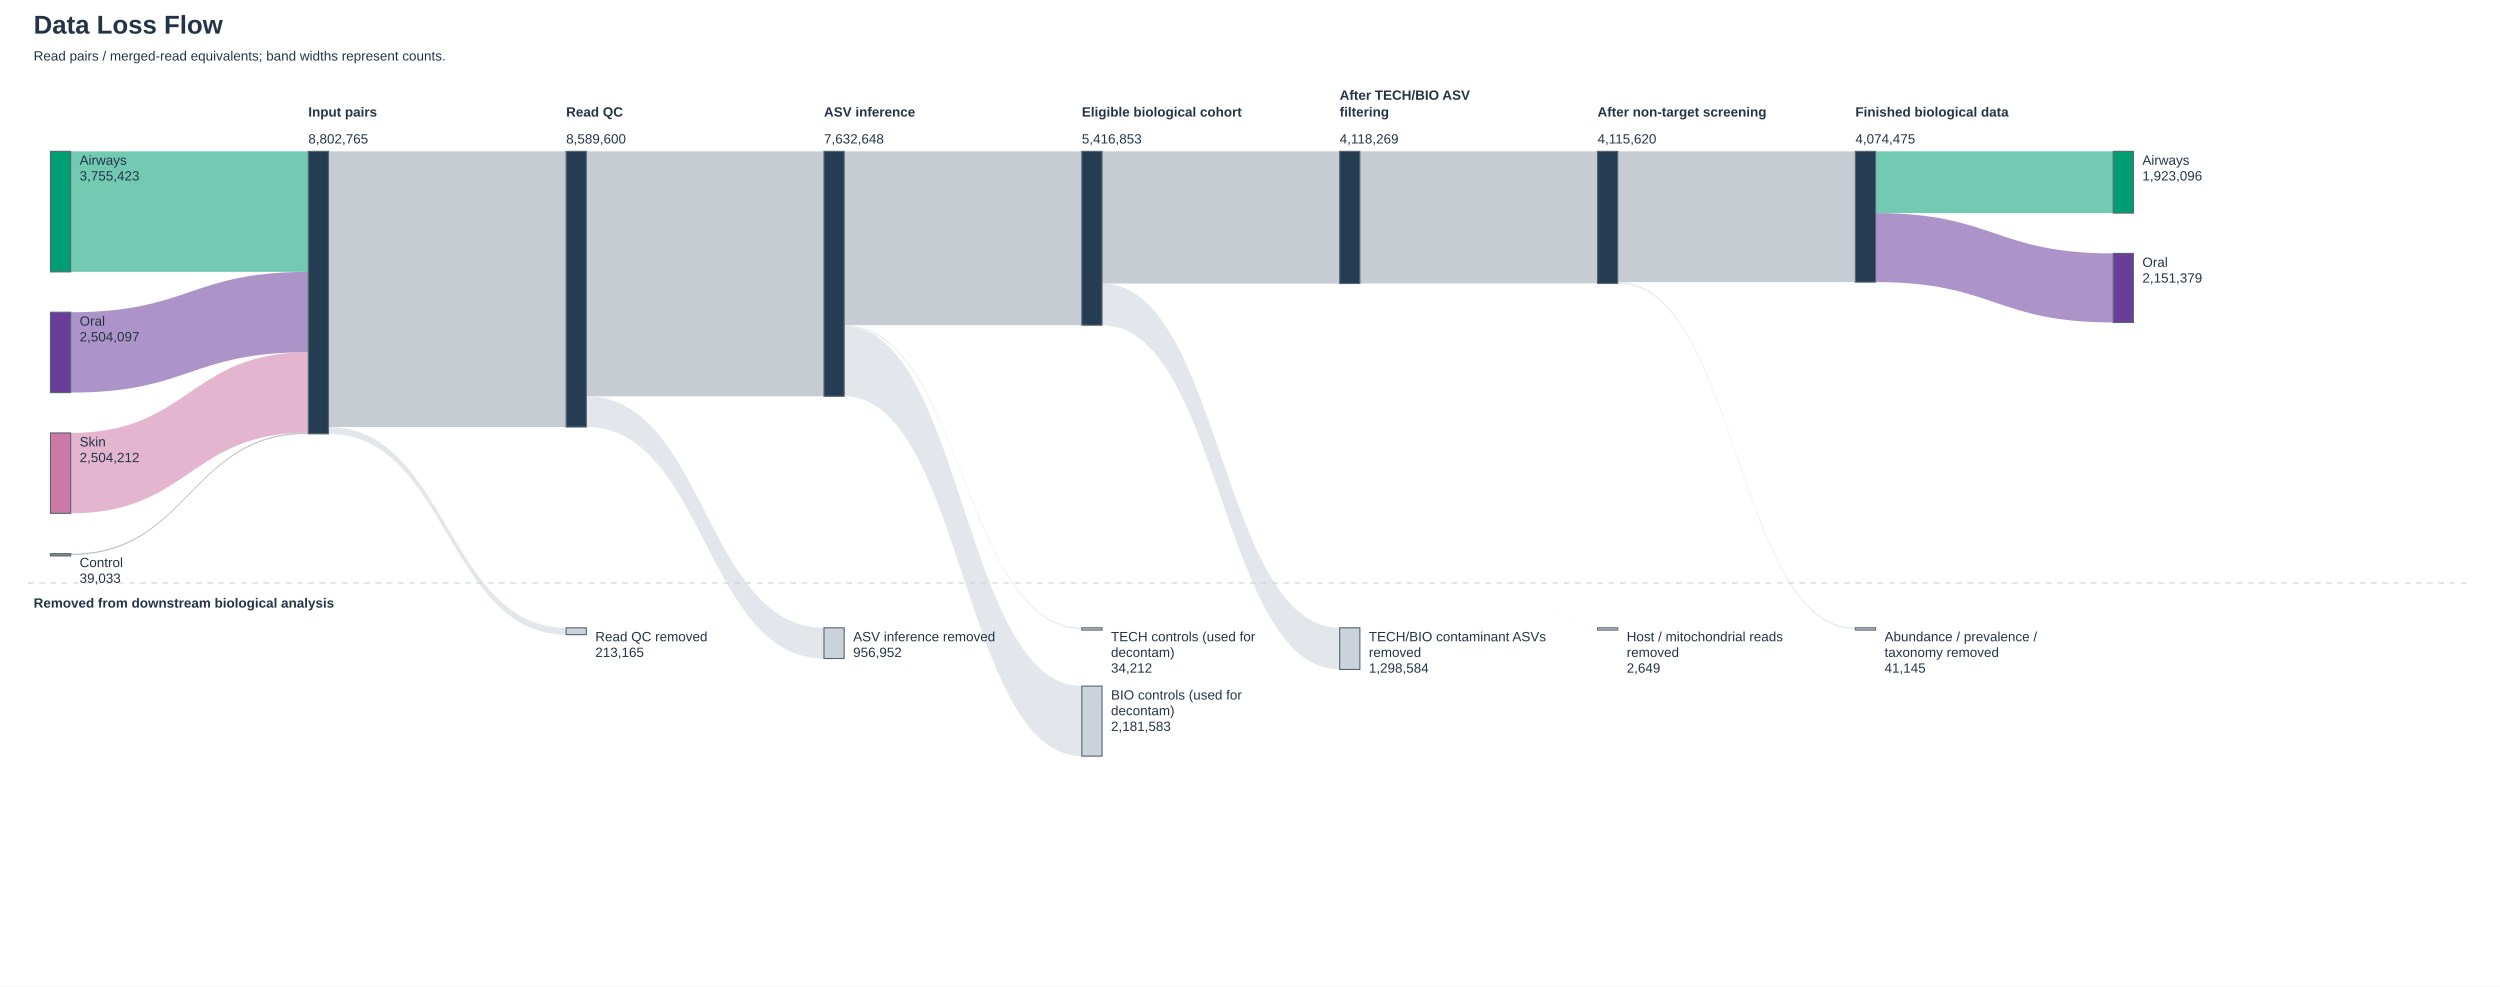
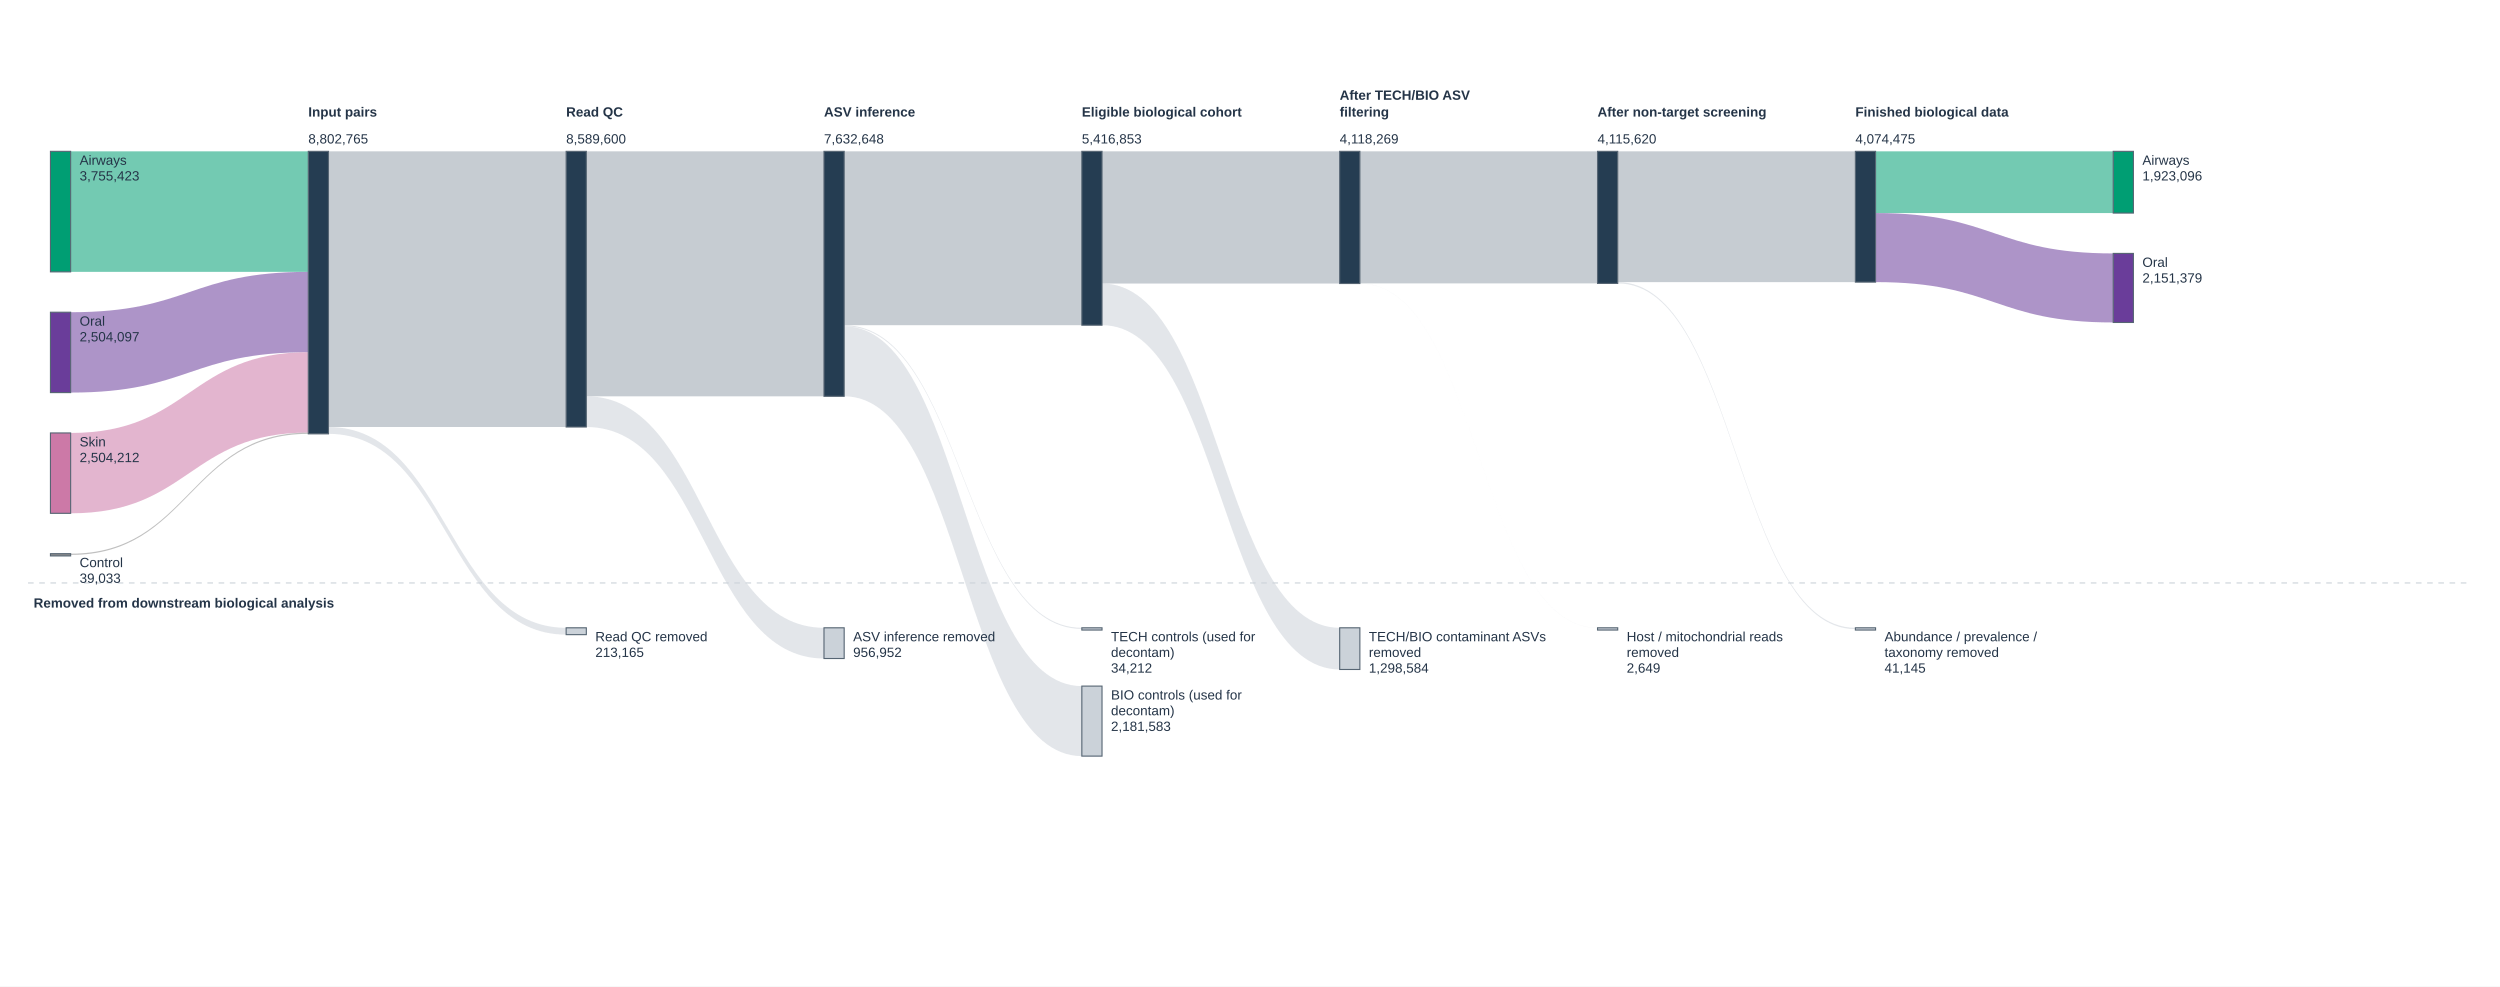
<svg xmlns="http://www.w3.org/2000/svg" viewBox="0 0 2230 880" width="2230" height="880" role="img" aria-label="Data Loss Flow">
-   <style>text{font-family:Arial,sans-serif;fill:#243447;font-size:12px}.node{cursor:grab}.ribbon{fill-opacity:.55}.ribbon:hover{fill-opacity:.85}</style>
+   <style>text{font-family:Arial,sans-serif;fill:#243447;font-size: 12px}.node{cursor:grab}.ribbon{fill-opacity:.55}.ribbon:hover{fill-opacity:.85}</style>
  <rect width="100%" height="100%" fill="white" />
-   <text x="30" y="30" style="font-size:23px;font-weight:bold">Data Loss Flow</text>
-   <text x="30" y="54">Read pairs / merged-read equivalents; band widths represent counts.</text>
  <path d="M25,520 H2205" stroke="#CBD2D9" stroke-dasharray="5 5" />
  <text x="30" y="542" style="font-weight:bold">Removed from downstream biological analysis</text>
  <path id="edge-0" class="ribbon" d="M63,135.0 C169.0,135.0 169.0,135.0 275,135.0 L275,242.508 C169.0,242.508 169.0,242.508 63,242.508 Z" fill="#009E73" />
  <path id="edge-1" class="ribbon" d="M63,278.508 C169.0,278.508 169.0,242.508 275,242.508 L275,314.194 C169.0,314.194 169.0,350.194 63,350.194 Z" fill="#6A3D9A" />
  <path id="edge-2" class="ribbon" d="M63,386.194 C169.0,386.194 169.0,314.194 275,314.194 L275,385.883 C169.0,385.883 169.0,457.883 63,457.883 Z" fill="#CC79A7" />
  <path id="edge-3" class="ribbon" d="M63,493.883 C169.0,493.883 169.0,385.883 275,385.883 L275,387.0 C169.0,387.0 169.0,495.0 63,495.0 Z" fill="#8C8C8C" />
  <path id="edge-4" class="ribbon" d="M293,135.0 C399.0,135.0 399.0,135.0 505,135.0 L505,380.898 C399.0,380.898 399.0,380.898 293,380.898 Z" fill="#98A2AD" />
  <path id="edge-5" class="ribbon" d="M293,380.898 C399.0,380.898 399.0,560.0 505,560.0 L505,566.102 C399.0,566.102 399.0,387.0 293,387.0 Z" fill="#CBD2D9" />
  <path id="edge-6" class="ribbon" d="M523,135.0 C629.0,135.0 629.0,135.0 735,135.0 L735,353.503 C629.0,353.503 629.0,353.503 523,353.503 Z" fill="#98A2AD" />
  <path id="edge-7" class="ribbon" d="M523,353.503 C629.0,353.503 629.0,560.0 735,560.0 L735,587.395 C629.0,587.395 629.0,380.898 523,380.898 Z" fill="#CBD2D9" />
  <path id="edge-8" class="ribbon" d="M753,135.0 C859.0,135.0 859.0,135.0 965,135.0 L965,290.07 C859.0,290.07 859.0,290.07 753,290.07 Z" fill="#98A2AD" />
  <path id="edge-9" class="ribbon" d="M753,290.07 C859.0,290.07 859.0,560.0 965,560.0 L965,560.979 C859.0,560.979 859.0,291.05 753,291.05 Z" fill="#CBD2D9" />
  <path id="edge-10" class="ribbon" d="M753,291.05 C859.0,291.05 859.0,612.0 965,612.0 L965,674.453 C859.0,674.453 859.0,353.503 753,353.503 Z" fill="#CBD2D9" />
  <path id="edge-11" class="ribbon" d="M983,135.0 C1089.0,135.0 1089.0,135.0 1195,135.0 L1195,252.895 C1089.0,252.895 1089.0,252.895 983,252.895 Z" fill="#98A2AD" />
  <path id="edge-12" class="ribbon" d="M983,252.895 C1089.0,252.895 1089.0,560.0 1195,560.0 L1195,597.175 C1089.0,597.175 1089.0,290.07 983,290.07 Z" fill="#CBD2D9" />
  <path id="edge-13" class="ribbon" d="M1213,135.0 C1319.0,135.0 1319.0,135.0 1425,135.0 L1425,252.819 C1319.0,252.819 1319.0,252.819 1213,252.819 Z" fill="#98A2AD" />
  <path id="edge-14" class="ribbon" d="M1213,252.819 C1319.0,252.819 1319.0,560.0 1425,560.0 L1425,560.076 C1319.0,560.076 1319.0,252.895 1213,252.895 Z" fill="#CBD2D9" />
  <path id="edge-15" class="ribbon" d="M1443,135.0 C1549.0,135.0 1549.0,135.0 1655,135.0 L1655,251.641 C1549.0,251.641 1549.0,251.641 1443,251.641 Z" fill="#98A2AD" />
  <path id="edge-16" class="ribbon" d="M1443,251.641 C1549.0,251.641 1549.0,560.0 1655,560.0 L1655,561.178 C1549.0,561.178 1549.0,252.819 1443,252.819 Z" fill="#CBD2D9" />
  <path id="edge-17" class="ribbon" d="M1673,135.0 C1779.0,135.0 1779.0,135.0 1885,135.0 L1885,190.053 C1779.0,190.053 1779.0,190.053 1673,190.053 Z" fill="#009E73" />
  <path id="edge-18" class="ribbon" d="M1673,190.053 C1779.0,190.053 1779.0,226.053 1885,226.053 L1885,287.641 C1779.0,287.641 1779.0,251.641 1673,251.641 Z" fill="#6A3D9A" />
  <g id="node-0" class="node" data-index="0" transform="translate(45,135.0)">
    <rect width="18" height="107.508" fill="#009E73" stroke="#566573" />
    <text x="26" y="12">Airways</text>
    <text x="26" y="26">3,755,423</text>
  </g>
  <g id="node-1" class="node" data-index="1" transform="translate(45,278.5079)">
    <rect width="18" height="71.686" fill="#6A3D9A" stroke="#566573" />
    <text x="26" y="12">Oral</text>
    <text x="26" y="26">2,504,097</text>
  </g>
  <g id="node-2" class="node" data-index="2" transform="translate(45,386.1936)">
    <rect width="18" height="71.689" fill="#CC79A7" stroke="#566573" />
    <text x="26" y="12">Skin</text>
    <text x="26" y="26">2,504,212</text>
  </g>
  <g id="node-3" class="node" data-index="3" transform="translate(45,493.8826)">
    <rect width="18" height="2.0" fill="#8C8C8C" stroke="#566573" />
    <text x="26" y="12">Control</text>
    <text x="26" y="26">39,033</text>
  </g>
  <g id="node-4" class="node" data-index="4" transform="translate(1885,135.0)">
    <rect width="18" height="55.053" fill="#009E73" stroke="#566573" />
    <text x="26" y="12">Airways</text>
    <text x="26" y="26">1,923,096</text>
  </g>
  <g id="node-5" class="node" data-index="5" transform="translate(1885,226.0532)">
    <rect width="18" height="61.588" fill="#6A3D9A" stroke="#566573" />
    <text x="26" y="12">Oral</text>
    <text x="26" y="26">2,151,379</text>
  </g>
  <g id="node-6" class="node" data-index="6" transform="translate(275,135.0)">
    <rect width="18" height="252.0" fill="#253D52" stroke="#566573" />
    <text x="0" y="-31" style="font-weight:bold">Input pairs</text>
    <text x="0" y="-7">8,802,765</text>
  </g>
  <g id="node-7" class="node" data-index="7" transform="translate(505,135.0)">
    <rect width="18" height="245.898" fill="#253D52" stroke="#566573" />
    <text x="0" y="-31" style="font-weight:bold">Read QC</text>
    <text x="0" y="-7">8,589,600</text>
  </g>
  <g id="node-8" class="node" data-index="8" transform="translate(735,135.0)">
    <rect width="18" height="218.503" fill="#253D52" stroke="#566573" />
    <text x="0" y="-31" style="font-weight:bold">ASV inference</text>
    <text x="0" y="-7">7,632,648</text>
  </g>
  <g id="node-9" class="node" data-index="9" transform="translate(965,135.0)">
    <rect width="18" height="155.07" fill="#253D52" stroke="#566573" />
    <text x="0" y="-31" style="font-weight:bold">Eligible biological cohort</text>
    <text x="0" y="-7">5,416,853</text>
  </g>
  <g id="node-10" class="node" data-index="10" transform="translate(1195,135.0)">
    <rect width="18" height="117.895" fill="#253D52" stroke="#566573" />
    <text x="0" y="-46" style="font-weight:bold">After TECH/BIO ASV</text>
    <text x="0" y="-31" style="font-weight:bold">filtering</text>
    <text x="0" y="-7">4,118,269</text>
  </g>
  <g id="node-11" class="node" data-index="11" transform="translate(1425,135.0)">
    <rect width="18" height="117.819" fill="#253D52" stroke="#566573" />
    <text x="0" y="-31" style="font-weight:bold">After non-target screening</text>
    <text x="0" y="-7">4,115,620</text>
  </g>
  <g id="node-12" class="node" data-index="12" transform="translate(1655,135.0)">
    <rect width="18" height="116.641" fill="#253D52" stroke="#566573" />
    <text x="0" y="-31" style="font-weight:bold">Finished biological data</text>
    <text x="0" y="-7">4,074,475</text>
  </g>
  <g id="node-13" class="node" data-index="13" transform="translate(505,560.0)">
    <rect width="18" height="6.102" fill="#CBD2D9" stroke="#566573" />
    <text x="26" y="12">Read QC removed</text>
    <text x="26" y="26">213,165</text>
  </g>
  <g id="node-14" class="node" data-index="14" transform="translate(735,560.0)">
    <rect width="18" height="27.395" fill="#CBD2D9" stroke="#566573" />
    <text x="26" y="12">ASV inference removed</text>
    <text x="26" y="26">956,952</text>
  </g>
  <g id="node-15" class="node" data-index="15" transform="translate(965,560.0)">
    <rect width="18" height="2.0" fill="#CBD2D9" stroke="#566573" />
    <text x="26" y="12">TECH controls (used for</text>
    <text x="26" y="26">decontam)</text>
    <text x="26" y="40">34,212</text>
  </g>
  <g id="node-16" class="node" data-index="16" transform="translate(965,612.0)">
    <rect width="18" height="62.453" fill="#CBD2D9" stroke="#566573" />
    <text x="26" y="12">BIO controls (used for</text>
    <text x="26" y="26">decontam)</text>
    <text x="26" y="40">2,181,583</text>
  </g>
  <g id="node-17" class="node" data-index="17" transform="translate(1195,560.0)">
    <rect width="18" height="37.175" fill="#CBD2D9" stroke="#566573" />
    <text x="26" y="12">TECH/BIO contaminant ASVs</text>
    <text x="26" y="26">removed</text>
    <text x="26" y="40">1,298,584</text>
  </g>
  <g id="node-18" class="node" data-index="18" transform="translate(1425,560.0)">
    <rect width="18" height="2.0" fill="#CBD2D9" stroke="#566573" />
    <text x="26" y="12">Host / mitochondrial reads</text>
    <text x="26" y="26">removed</text>
    <text x="26" y="40">2,649</text>
  </g>
  <g id="node-19" class="node" data-index="19" transform="translate(1655,560.0)">
    <rect width="18" height="2.0" fill="#CBD2D9" stroke="#566573" />
    <text x="26" y="12">Abundance / prevalence /</text>
    <text x="26" y="26">taxonomy removed</text>
    <text x="26" y="40">41,145</text>
  </g>
</svg>
